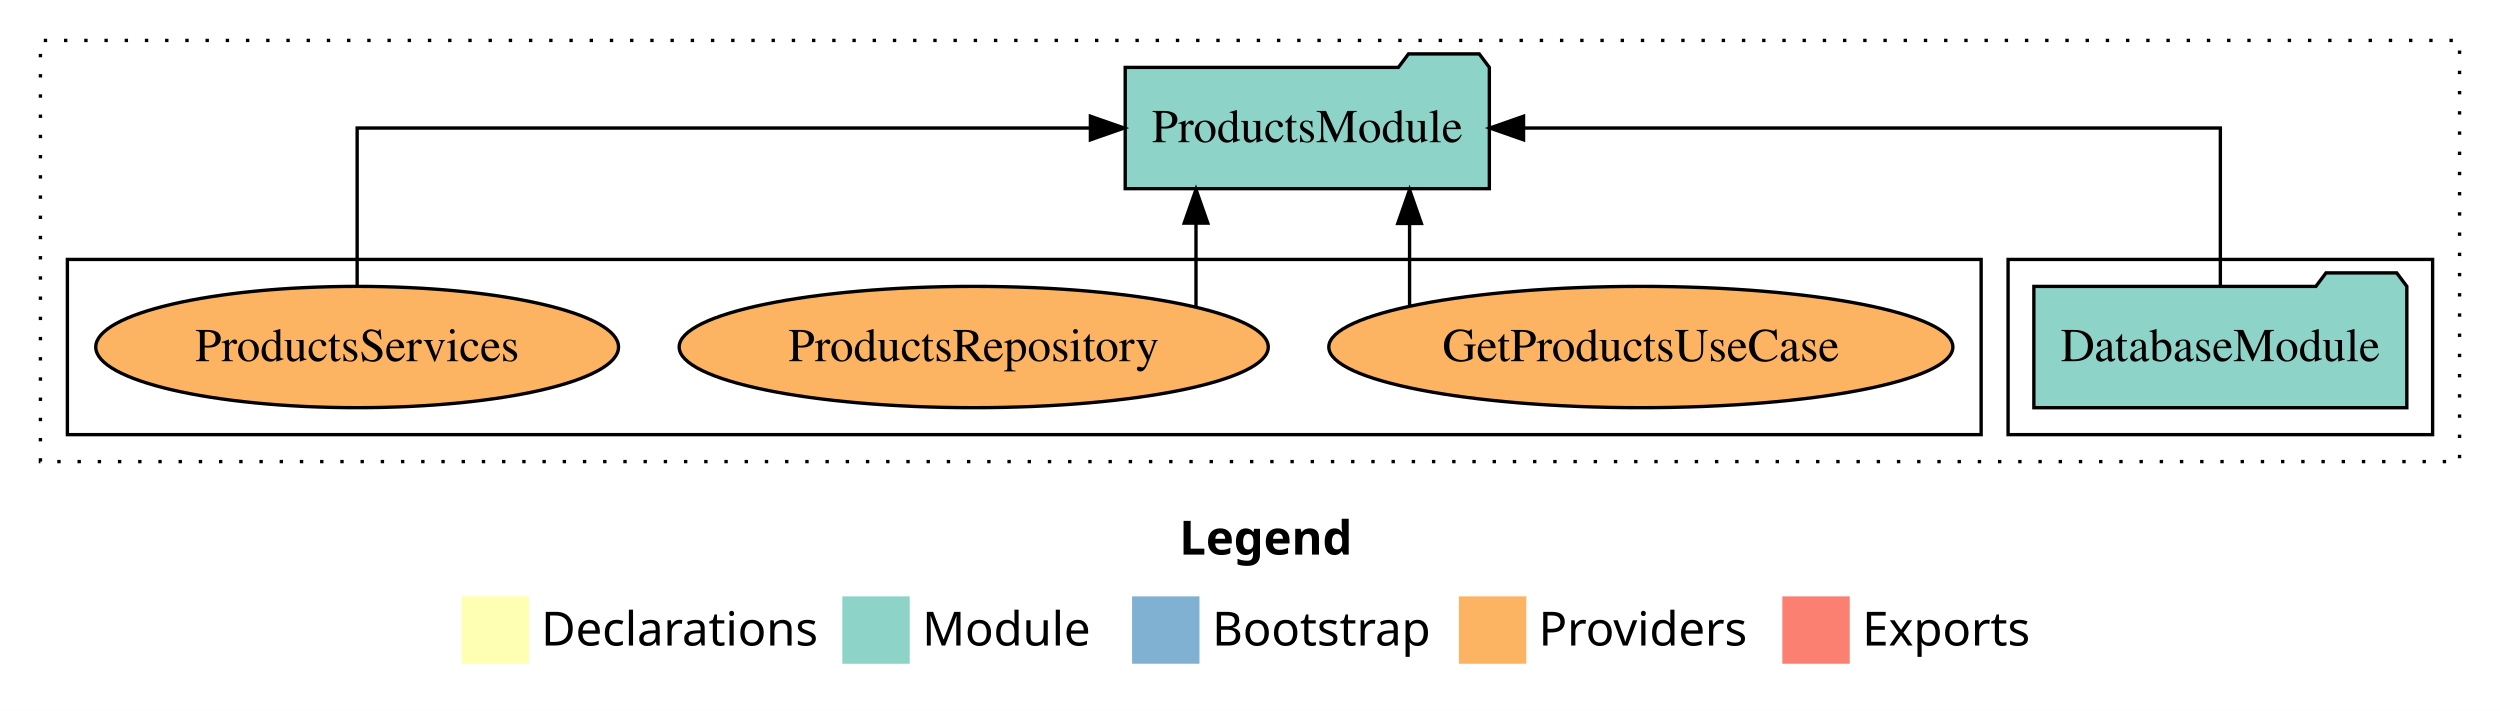
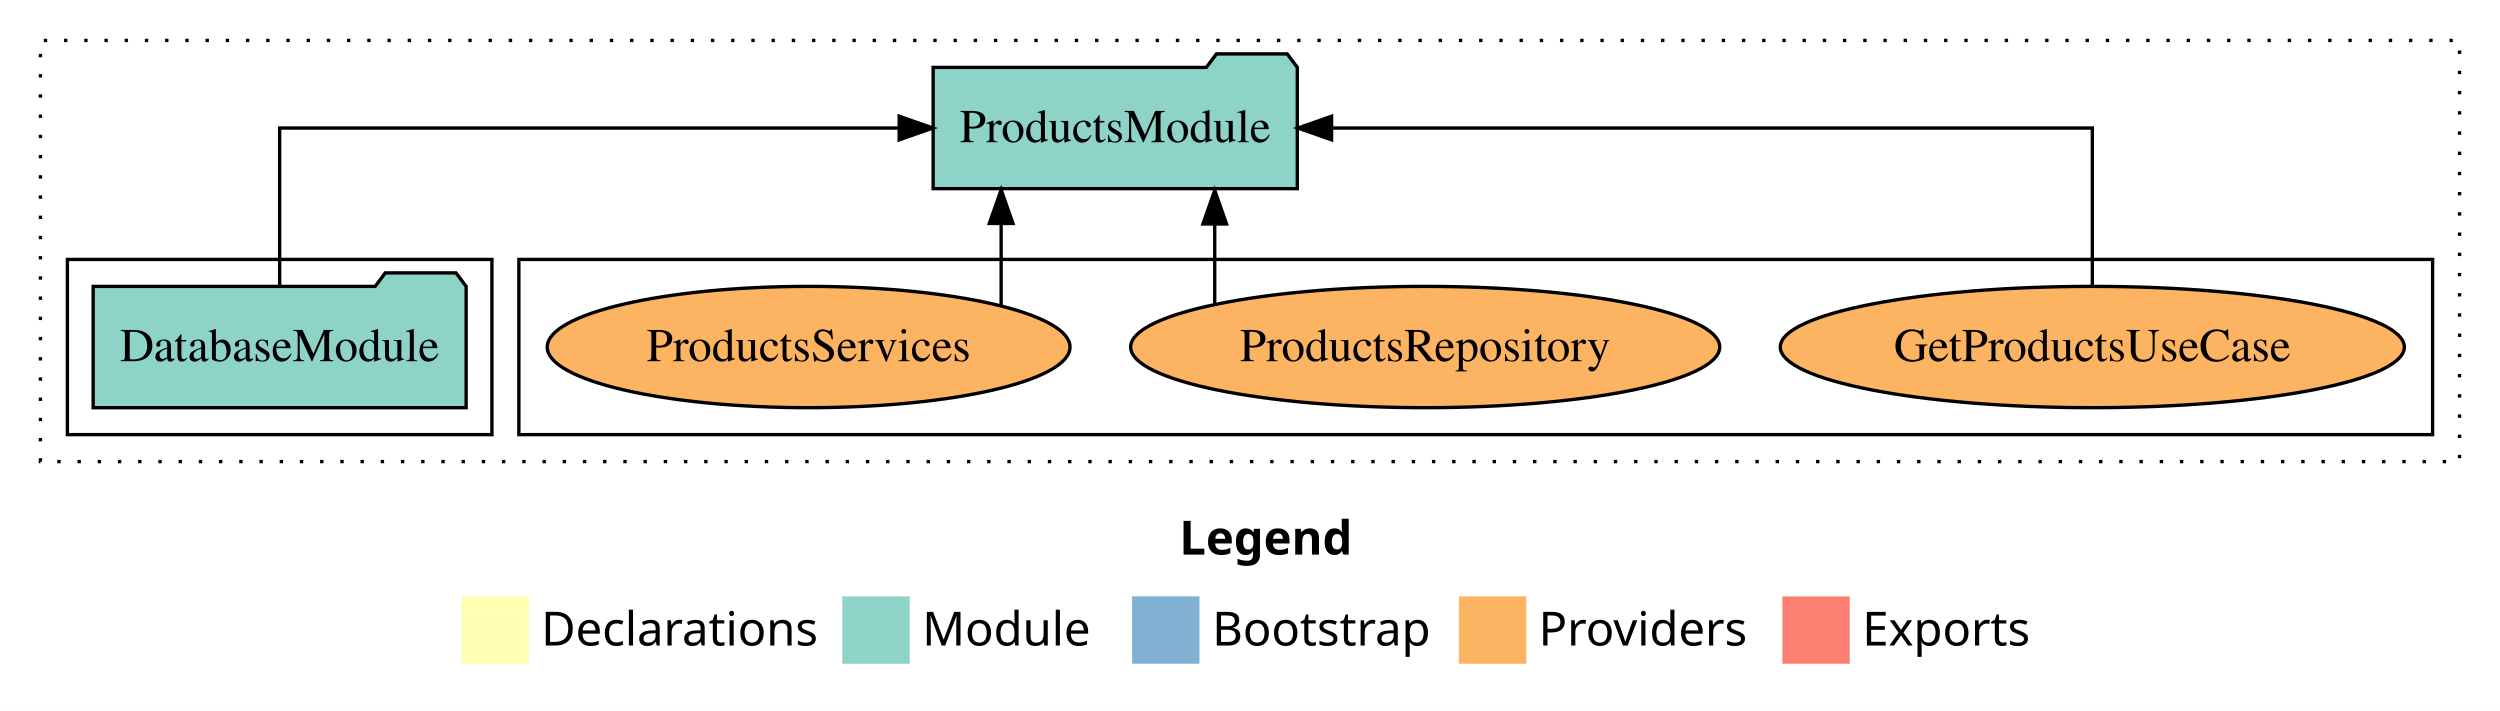
<svg xmlns="http://www.w3.org/2000/svg" width="742pt" height="211pt" viewBox="0.00 0.00 742.00 211.00">
  <g id="graph0" class="graph" transform="scale(1 1) rotate(0) translate(4 207)">
    <polygon fill="white" stroke="transparent" points="-4,4 -4,-207 738,-207 738,4 -4,4" />
    <text text-anchor="start" x="346.01" y="-42.4" font-family="Times-12" font-weight="bold" font-size="14.00">Legend</text>
    <polygon fill="#ffffb3" stroke="transparent" points="133,-10 133,-30 153,-30 153,-10 133,-10" />
    <text text-anchor="start" x="156.63" y="-15.4" font-family="Times-12" font-size="14.00">  Declarations</text>
    <polygon fill="#8dd3c7" stroke="transparent" points="246,-10 246,-30 266,-30 266,-10 246,-10" />
    <text text-anchor="start" x="269.73" y="-15.4" font-family="Times-12" font-size="14.00">  Module</text>
    <polygon fill="#80b1d3" stroke="transparent" points="332,-10 332,-30 352,-30 352,-10 332,-10" />
    <text text-anchor="start" x="355.78" y="-15.4" font-family="Times-12" font-size="14.00">  Bootstrap</text>
    <polygon fill="#fdb462" stroke="transparent" points="429,-10 429,-30 449,-30 449,-10 429,-10" />
    <text text-anchor="start" x="452.67" y="-15.4" font-family="Times-12" font-size="14.00">  Providers</text>
    <polygon fill="#fb8072" stroke="transparent" points="525,-10 525,-30 545,-30 545,-10 525,-10" />
    <text text-anchor="start" x="548.73" y="-15.4" font-family="Times-12" font-size="14.00">  Exports</text>
    <g id="clust1" class="cluster">
      <polygon fill="none" stroke="black" stroke-dasharray="1,5" points="8,-70 8,-195 726,-195 726,-70 8,-70" />
    </g>
+     <g id="clust6" class="cluster">
+       <polygon fill="none" stroke="black" points="150,-78 150,-130 718,-130 718,-78 150,-78" />
+     </g>
    <g id="clust3" class="cluster">
-       <polygon fill="none" stroke="black" points="592,-78 592,-130 718,-130 718,-78 592,-78" />
-     </g>
-     <g id="clust6" class="cluster">
-       <polygon fill="none" stroke="black" points="16,-78 16,-130 584,-130 584,-78 16,-78" />
+       <polygon fill="none" stroke="black" points="16,-78 16,-130 142,-130 142,-78 16,-78" />
    </g>
    <g id="node1" class="node">
-       <polygon fill="#8dd3c7" stroke="black" points="710.35,-122 707.35,-126 686.35,-126 683.35,-122 599.65,-122 599.65,-86 710.35,-86 710.35,-122" />
-       <text text-anchor="middle" x="655" y="-99.8" font-family="Times,serif" font-size="14.00">DatabaseModule</text>
+       <polygon fill="#8dd3c7" stroke="black" points="134.35,-122 131.35,-126 110.35,-126 107.35,-122 23.65,-122 23.65,-86 134.35,-86 134.35,-122" />
+       <text text-anchor="middle" x="79" y="-99.8" font-family="Times,serif" font-size="14.00">DatabaseModule</text>
    </g>
    <g id="node2" class="node">
-       <polygon fill="#8dd3c7" stroke="black" points="438.04,-187 435.04,-191 414.04,-191 411.04,-187 329.96,-187 329.96,-151 438.04,-151 438.04,-187" />
-       <text text-anchor="middle" x="384" y="-164.8" font-family="Times,serif" font-size="14.00">ProductsModule</text>
+       <polygon fill="#8dd3c7" stroke="black" points="381.04,-187 378.04,-191 357.04,-191 354.04,-187 272.96,-187 272.96,-151 381.04,-151 381.04,-187" />
+       <text text-anchor="middle" x="327" y="-164.8" font-family="Times,serif" font-size="14.00">ProductsModule</text>
    </g>
    <g id="edge1" class="edge">
-       <path fill="none" stroke="black" d="M655,-122.11C655,-141.34 655,-169 655,-169 655,-169 448.19,-169 448.19,-169" />
-       <polygon fill="black" stroke="black" points="448.19,-165.5 438.19,-169 448.19,-172.5 448.19,-165.5" />
+       <path fill="none" stroke="black" d="M79,-122.11C79,-141.34 79,-169 79,-169 79,-169 262.88,-169 262.88,-169" />
+       <polygon fill="black" stroke="black" points="262.88,-172.5 272.88,-169 262.88,-165.5 262.88,-172.5" />
    </g>
    <g id="node3" class="node">
-       <ellipse fill="#fdb462" stroke="black" cx="483" cy="-104" rx="92.61" ry="18" />
-       <text text-anchor="middle" x="483" y="-99.8" font-family="Times,serif" font-size="14.00">GetProductsUseCase</text>
+       <ellipse fill="#fdb462" stroke="black" cx="617" cy="-104" rx="92.61" ry="18" />
+       <text text-anchor="middle" x="617" y="-99.8" font-family="Times,serif" font-size="14.00">GetProductsUseCase</text>
    </g>
    <g id="edge2" class="edge">
-       <path fill="none" stroke="black" d="M414.36,-116.23C414.36,-116.23 414.36,-140.68 414.36,-140.68" />
-       <polygon fill="black" stroke="black" points="410.86,-140.68 414.36,-150.68 417.86,-140.68 410.86,-140.68" />
+       <path fill="none" stroke="black" d="M617,-122.11C617,-141.34 617,-169 617,-169 617,-169 391.21,-169 391.21,-169" />
+       <polygon fill="black" stroke="black" points="391.21,-165.5 381.21,-169 391.21,-172.5 391.21,-165.5" />
    </g>
    <g id="node4" class="node">
-       <ellipse fill="#fdb462" stroke="black" cx="285" cy="-104" rx="87.42" ry="18" />
-       <text text-anchor="middle" x="285" y="-99.8" font-family="Times,serif" font-size="14.00">ProductsRepository</text>
+       <ellipse fill="#fdb462" stroke="black" cx="419" cy="-104" rx="87.42" ry="18" />
+       <text text-anchor="middle" x="419" y="-99.8" font-family="Times,serif" font-size="14.00">ProductsRepository</text>
    </g>
    <g id="edge3" class="edge">
-       <path fill="none" stroke="black" d="M350.97,-115.92C350.97,-115.92 350.97,-140.77 350.97,-140.77" />
-       <polygon fill="black" stroke="black" points="347.47,-140.77 350.97,-150.77 354.47,-140.77 347.47,-140.77" />
+       <path fill="none" stroke="black" d="M356.53,-116.84C356.53,-116.84 356.53,-140.52 356.53,-140.52" />
+       <polygon fill="black" stroke="black" points="353.03,-140.52 356.53,-150.52 360.03,-140.52 353.03,-140.52" />
    </g>
    <g id="node5" class="node">
-       <ellipse fill="#fdb462" stroke="black" cx="102" cy="-104" rx="77.58" ry="18" />
-       <text text-anchor="middle" x="102" y="-99.8" font-family="Times,serif" font-size="14.00">ProductsServices</text>
+       <ellipse fill="#fdb462" stroke="black" cx="236" cy="-104" rx="77.58" ry="18" />
+       <text text-anchor="middle" x="236" y="-99.8" font-family="Times,serif" font-size="14.00">ProductsServices</text>
    </g>
    <g id="edge4" class="edge">
-       <path fill="none" stroke="black" d="M102,-122.11C102,-141.34 102,-169 102,-169 102,-169 319.63,-169 319.63,-169" />
-       <polygon fill="black" stroke="black" points="319.63,-172.5 329.63,-169 319.63,-165.5 319.63,-172.5" />
+       <path fill="none" stroke="black" d="M293.14,-116.23C293.14,-116.23 293.14,-140.68 293.14,-140.68" />
+       <polygon fill="black" stroke="black" points="289.64,-140.68 293.14,-150.68 296.64,-140.68 289.64,-140.68" />
    </g>
  </g>
</svg>
